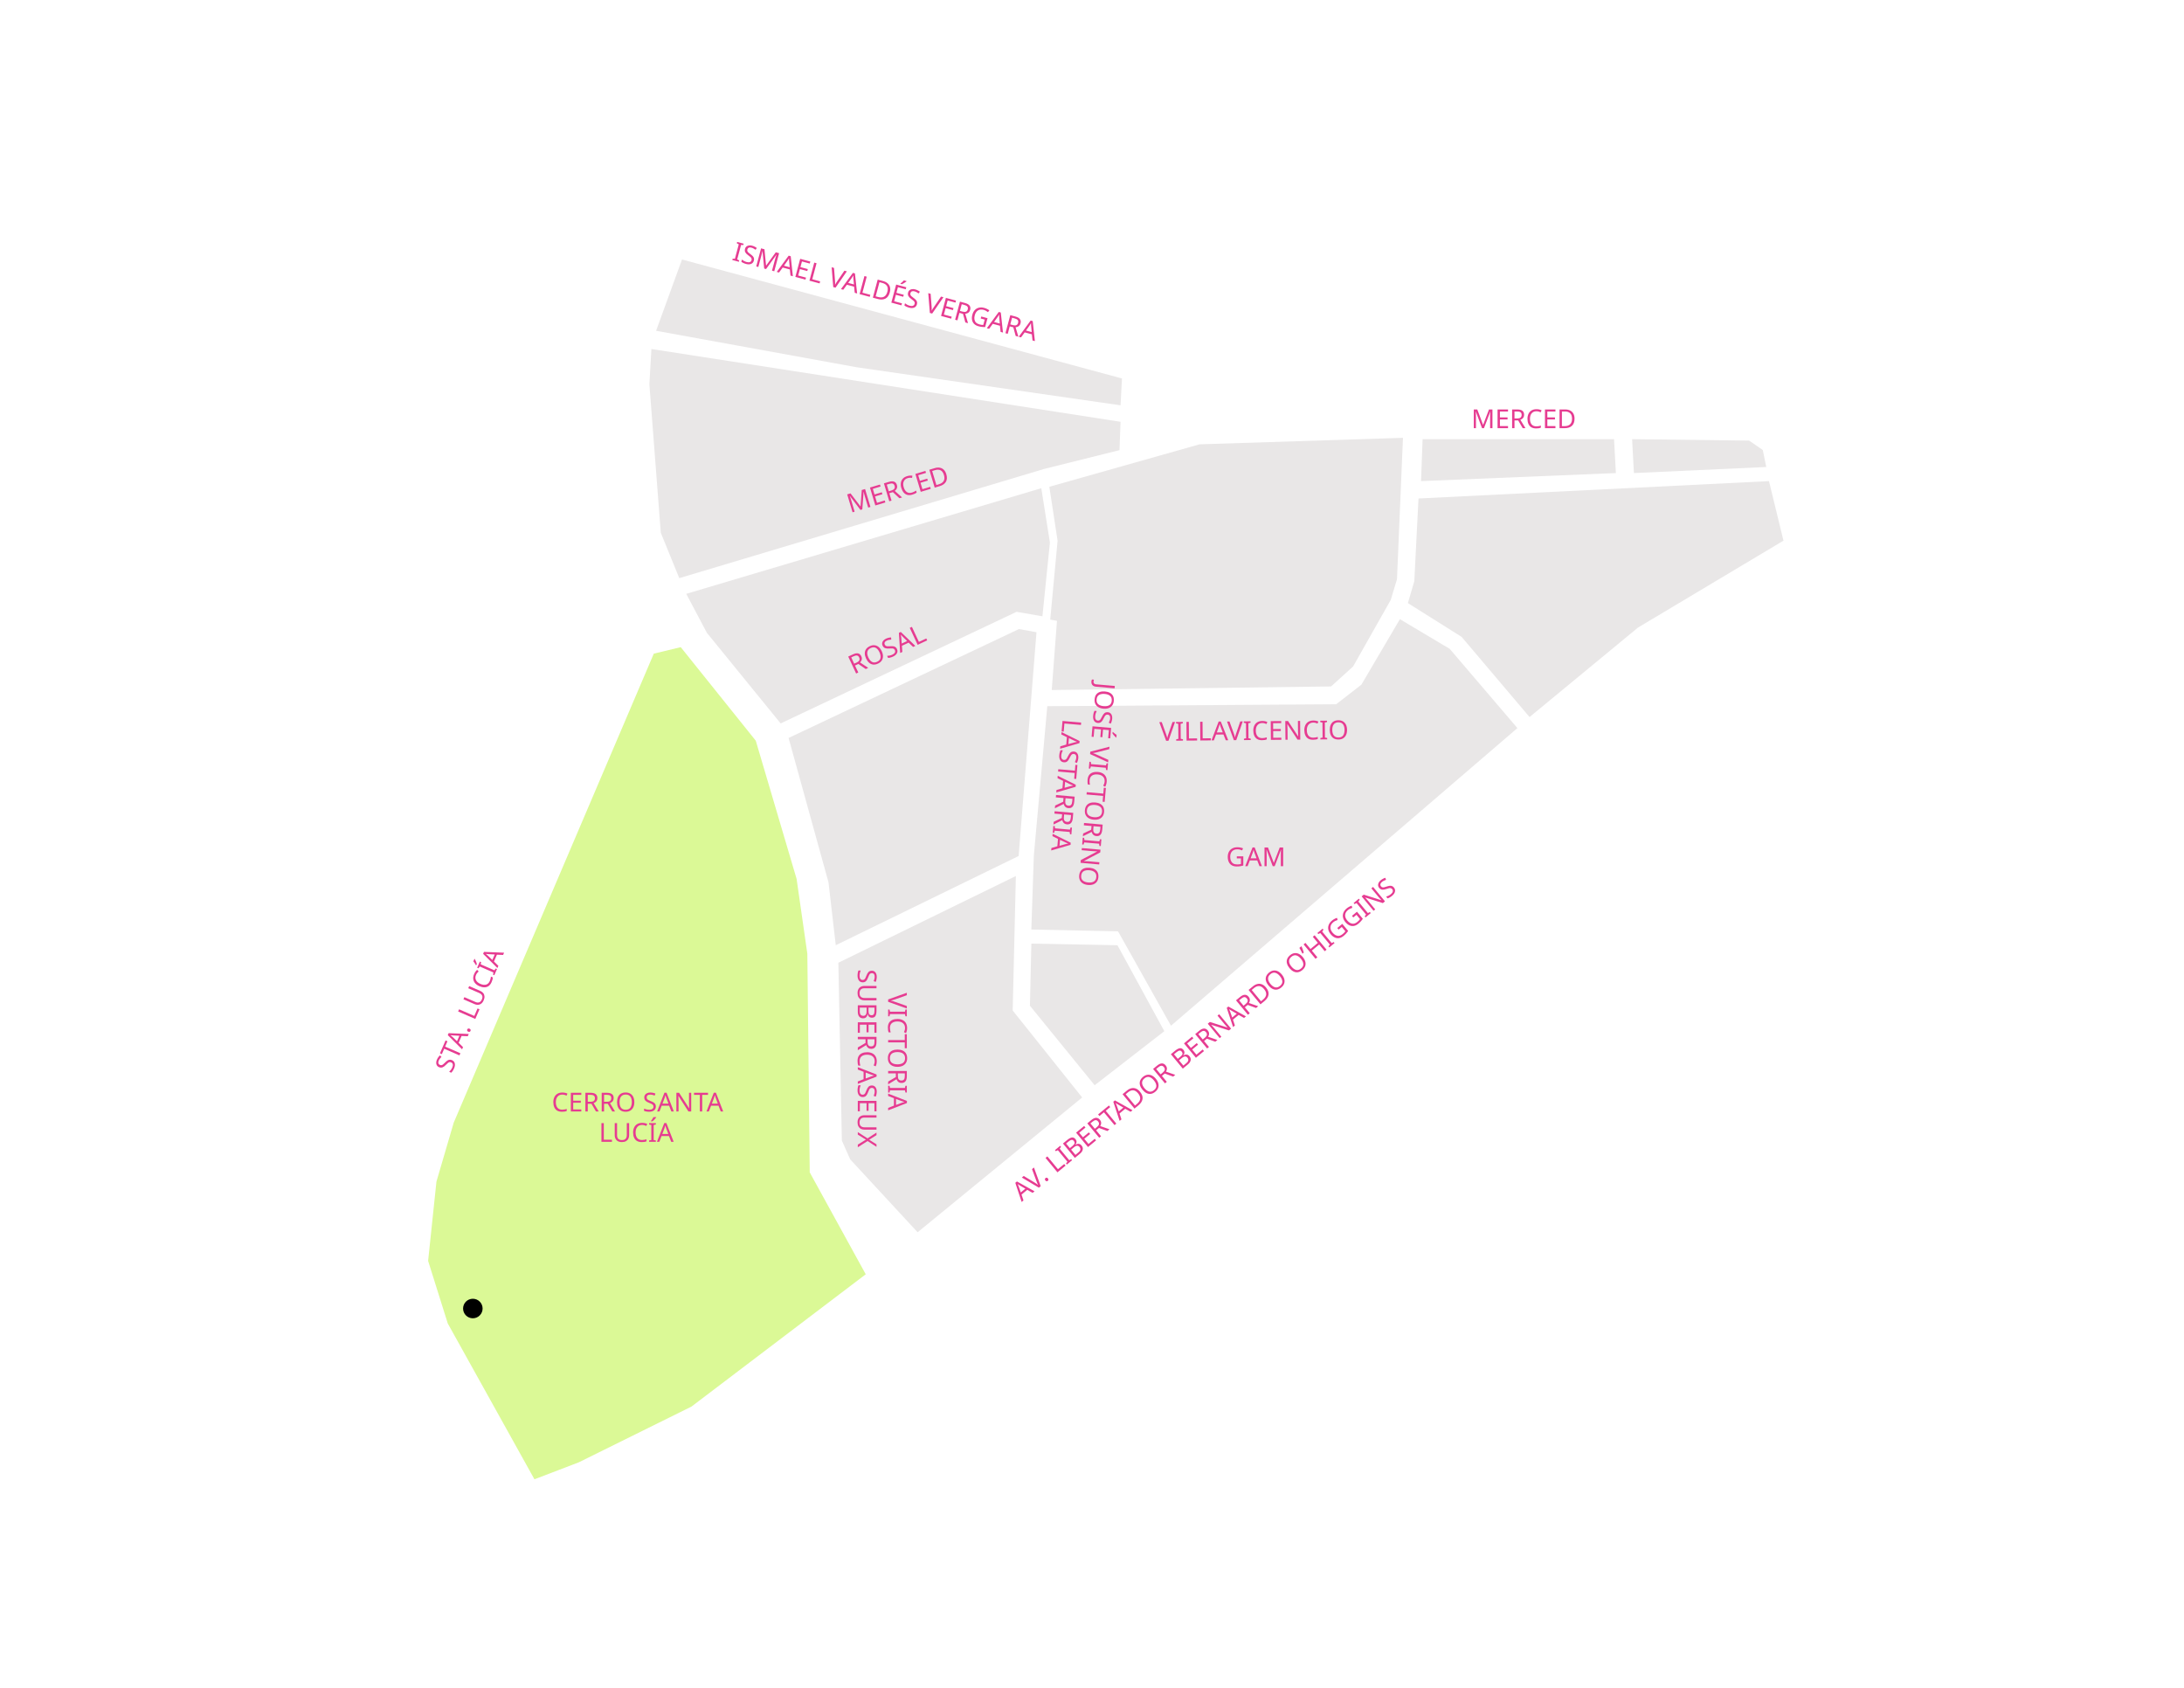
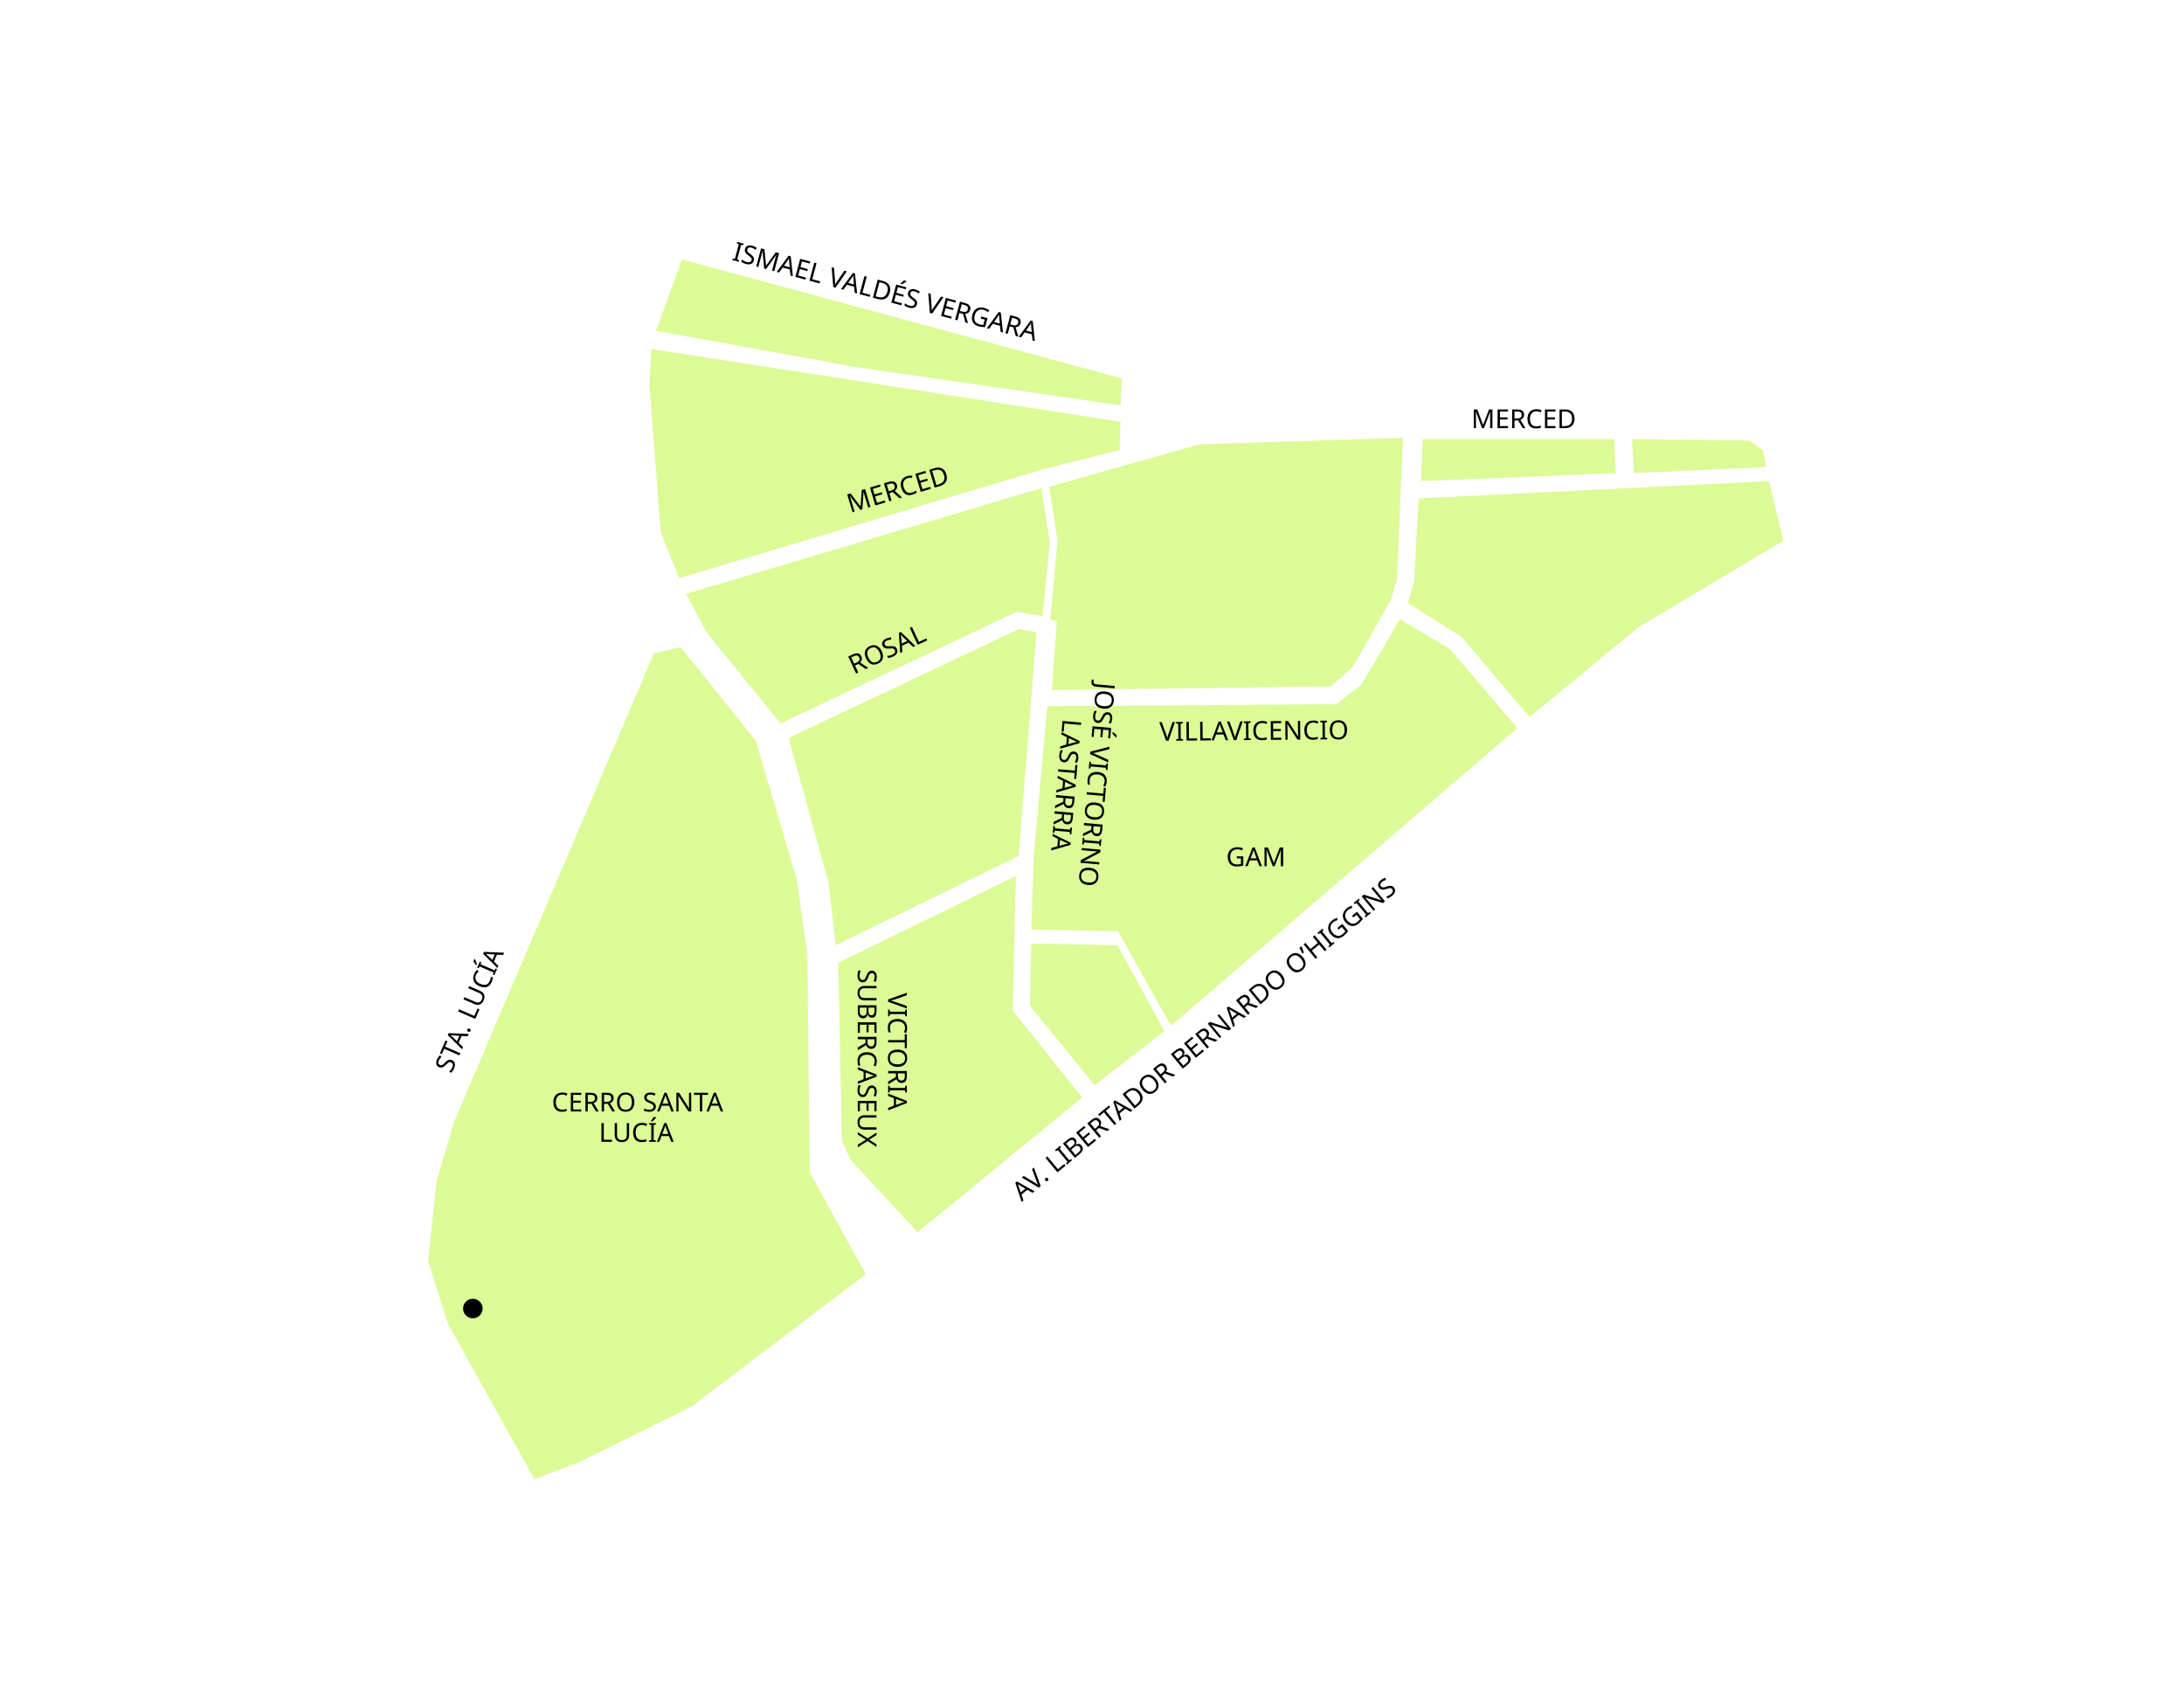
- <svg xmlns="http://www.w3.org/2000/svg" id="Capa_1" data-name="Capa 1" viewBox="0 0 792 612">
+ <svg xmlns="http://www.w3.org/2000/svg" id="Capa_1" version="1.1" viewBox="0 0 792 612">
  <defs>
    <style>
-       .cls-1 {
-         fill: #e9e7e7;
-       }
- 
-       .cls-2 {
-         fill: #e63c91;
+       .st0 {
        font-family: GeistMono-Regular, 'Geist Mono';
        font-size: 9.5px;
      }

-       .cls-3 {
-         fill: #dbf996;
+       .st0, .st1 {
+         isolation: isolate;
+       }
+ 
+       .st2 {
+         fill: #dcfa96;
      }
    </style>
  </defs>
  <g>
-     <polygon class="cls-1" points="247.32 94.09 237.92 119.94 310.75 133.18 406.35 146.96 406.87 137.23 247.32 94.09" />
-     <polygon class="cls-1" points="236.22 126.55 235.49 139.34 239.63 193.18 246.33 209.63 378.62 170.04 405.97 163.22 406.35 152.94 236.22 126.55" />
-     <polygon class="cls-1" points="248.86 215.32 256.33 229.44 283.09 262.31 368.65 221.84 378.02 223.47 380.74 196.71 377.61 177.02 248.86 215.32" />
-     <polygon class="cls-1" points="285.97 267.58 369.52 228.09 375.87 229.25 369.4 310.38 303.08 342.73 300.44 319.91 285.97 267.58" />
-     <polygon class="cls-1" points="304.02 349.08 368.39 317.64 367.24 366.4 392.43 397.94 332.76 446.81 308.32 420.38 305.29 413.57 304.02 349.08" />
-     <polygon class="cls-1" points="374.01 342.15 373.49 364.67 396.96 393.5 422.23 373.9 405.23 342.73 374.01 342.15" />
-     <polygon class="cls-1" points="424.64 371.92 405.44 337.69 374 337.04 374.91 310.2 379.79 256.06 484.54 255.36 493.69 248.26 507.66 224.51 525.73 235.28 550.27 264 424.64 371.92" />
-     <polygon class="cls-1" points="514.4 180.75 512.88 210.74 510.55 218.68 530.04 230.93 554.67 260 594 227.55 646.75 196.04 641.5 174.45 514.4 180.75" />
-     <polygon class="cls-3" points="246.86 234.65 237.09 237.01 164.54 407.06 158.27 428.45 155.25 457.19 162.38 479.88 193.81 536.38 209.91 530.22 250.75 510.02 313.95 462.05 293.64 425.1 292.77 345.81 288.88 318.69 274.07 268.57 246.86 234.65" />
-     <polygon class="cls-1" points="591.86 159.24 592.52 171.53 640.51 169.33 639.25 163.17 634.29 159.76 591.86 159.24" />
-     <polygon class="cls-1" points="585.31 159.24 585.98 171.53 515.32 174.45 515.89 159.24 585.31 159.24" />
-     <polygon class="cls-1" points="380.53 176.5 383.52 196.08 380.85 224.66 383.3 225.12 381.4 250.2 482.7 248.9 490.69 241.65 504.34 217.52 506.6 210.01 508.77 158.75 435 161.11 380.53 176.5" />
+     <polygon class="st2" points="247.32 94.09 237.92 119.94 310.75 133.18 406.35 146.96 406.87 137.23 247.32 94.09" />
+     <polygon class="st2" points="236.22 126.55 235.49 139.34 239.63 193.18 246.33 209.63 378.62 170.04 405.97 163.22 406.35 152.94 236.22 126.55" />
+     <polygon class="st2" points="248.86 215.32 256.33 229.44 283.09 262.31 368.65 221.84 378.02 223.47 380.74 196.71 377.61 177.02 248.86 215.32" />
+     <polygon class="st2" points="285.97 267.58 369.52 228.09 375.87 229.25 369.4 310.38 303.08 342.73 300.44 319.91 285.97 267.58" />
+     <polygon class="st2" points="304.02 349.08 368.39 317.64 367.24 366.4 392.43 397.94 332.76 446.81 308.32 420.38 305.29 413.57 304.02 349.08" />
+     <polygon class="st2" points="374.01 342.15 373.49 364.67 396.96 393.5 422.23 373.9 405.23 342.73 374.01 342.15" />
+     <polygon class="st2" points="424.64 371.92 405.44 337.69 374 337.04 374.91 310.2 379.79 256.06 484.54 255.36 493.69 248.26 507.66 224.51 525.73 235.28 550.27 264 424.64 371.92" />
+     <polygon class="st2" points="514.4 180.75 512.88 210.74 510.55 218.68 530.04 230.93 554.67 260 594 227.55 646.75 196.04 641.5 174.45 514.4 180.75" />
+     <polygon class="st2" points="246.86 234.65 237.09 237.01 164.54 407.06 158.27 428.45 155.25 457.19 162.38 479.88 193.81 536.38 209.91 530.22 250.75 510.02 313.95 462.05 293.64 425.1 292.77 345.81 288.88 318.69 274.07 268.57 246.86 234.65" />
+     <polygon class="st2" points="591.86 159.24 592.52 171.53 640.51 169.33 639.25 163.17 634.29 159.76 591.86 159.24" />
+     <polygon class="st2" points="585.31 159.24 585.98 171.53 515.32 174.45 515.89 159.24 585.31 159.24" />
+     <polygon class="st2" points="380.53 176.5 383.52 196.08 380.85 224.66 383.3 225.12 381.4 250.2 482.7 248.9 490.69 241.65 504.34 217.52 506.6 210.01 508.77 158.75 435 161.11 380.53 176.5" />
  </g>
  <g>
-     <text class="cls-2" transform="translate(265.2 94.18) rotate(15)">
-       <tspan x="0" y="0">ISMAEL VALDÉS VERGARA</tspan>
-     </text>
-     <text class="cls-2" transform="translate(308.29 186.02) rotate(-16.7)">
-       <tspan x="0" y="0">MERCED</tspan>
-     </text>
-     <text class="cls-2" transform="translate(309.63 244.6) rotate(-25)">
-       <tspan x="0" y="0">ROSAL</tspan>
-     </text>
-     <text class="cls-2" transform="translate(420.46 268.62) rotate(-.5)">
-       <tspan x="0" y="0">VILLAVICENCIO</tspan>
-     </text>
-     <text class="cls-2" transform="translate(200.08 403.02)">
-       <tspan x="0" y="0">CERRO SANTA</tspan>
-       <tspan x="17.1" y="11">LUCÍA</tspan>
-     </text>
-     <text class="cls-2" transform="translate(163.65 389.49) rotate(-66.5)">
-       <tspan x="0" y="0">STA. LUCÍA</tspan>
-     </text>
-     <text class="cls-2" transform="translate(533.53 155.25)">
-       <tspan x="0" y="0">MERCED</tspan>
-     </text>
-     <text class="cls-2" transform="translate(370.49 435.82) rotate(-39.6)">
-       <tspan x="0" y="0">AV. LIBERTADOR BERNARDO O’HIGGINS</tspan>
-     </text>
-     <text class="cls-2" transform="translate(322.07 359.97) rotate(90)">
-       <tspan x="0" y="0">VICTORIA</tspan>
-       <tspan x="-8.55" y="11">SUBERCASEUX</tspan>
-     </text>
-     <text class="cls-2" transform="translate(397.59 247.26) rotate(95)">
-       <tspan x="0" y="0">JOSÉ VICTORINO</tspan>
-       <tspan x="14.25" y="11">LASTARRIA</tspan>
-     </text>
-     <text class="cls-2" transform="translate(444.65 314.08)">
-       <tspan x="0" y="0">GAM</tspan>
-     </text>
+     <g class="st1">
+       <text class="st0" transform="translate(265.2 94.18) rotate(15)">
+         <tspan x="0" y="0">ISMAEL VALDÉS VERGARA</tspan>
+       </text>
+     </g>
+     <g class="st1">
+       <text class="st0" transform="translate(308.29 186.02) rotate(-16.7)">
+         <tspan x="0" y="0">MERCED</tspan>
+       </text>
+     </g>
+     <g class="st1">
+       <text class="st0" transform="translate(309.63 244.6) rotate(-25)">
+         <tspan x="0" y="0">ROSAL</tspan>
+       </text>
+     </g>
+     <g class="st1">
+       <text class="st0" transform="translate(420.46 268.62) rotate(-.5)">
+         <tspan x="0" y="0">VILLAVICENCIO</tspan>
+       </text>
+     </g>
+     <g class="st1">
+       <text class="st0" transform="translate(200.08 403.02)">
+         <tspan x="0" y="0">CERRO SANTA</tspan>
+       </text>
+       <text class="st0" transform="translate(217.18 414.02)">
+         <tspan x="0" y="0">LUCÍA</tspan>
+       </text>
+     </g>
+     <g class="st1">
+       <text class="st0" transform="translate(163.65 389.49) rotate(-66.5)">
+         <tspan x="0" y="0">STA. LUCÍA</tspan>
+       </text>
+     </g>
+     <g class="st1">
+       <text class="st0" transform="translate(533.53 155.25)">
+         <tspan x="0" y="0">MERCED</tspan>
+       </text>
+     </g>
+     <g class="st1">
+       <text class="st0" transform="translate(370.49 435.82) rotate(-39.6)">
+         <tspan x="0" y="0">AV. LIBERTADOR BERNARDO O’HIGGINS</tspan>
+       </text>
+     </g>
+     <g class="st1">
+       <text class="st0" transform="translate(322.07 359.97) rotate(90)">
+         <tspan x="0" y="0">VICTORIA</tspan>
+       </text>
+       <text class="st0" transform="translate(311.07 351.42) rotate(90)">
+         <tspan x="0" y="0">SUBERCASEUX</tspan>
+       </text>
+     </g>
+     <g class="st1">
+       <text class="st0" transform="translate(397.59 247.26) rotate(95)">
+         <tspan x="0" y="0">JOSÉ VICTORINO</tspan>
+       </text>
+       <text class="st0" transform="translate(385.39 260.5) rotate(95)">
+         <tspan x="0" y="0">LASTARRIA</tspan>
+       </text>
+     </g>
+     <g class="st1">
+       <text class="st0" transform="translate(444.65 314.08)">
+         <tspan x="0" y="0">GAM</tspan>
+       </text>
+     </g>
  </g>
  <circle cx="171.47" cy="474.46" r="3.54" />
</svg>
